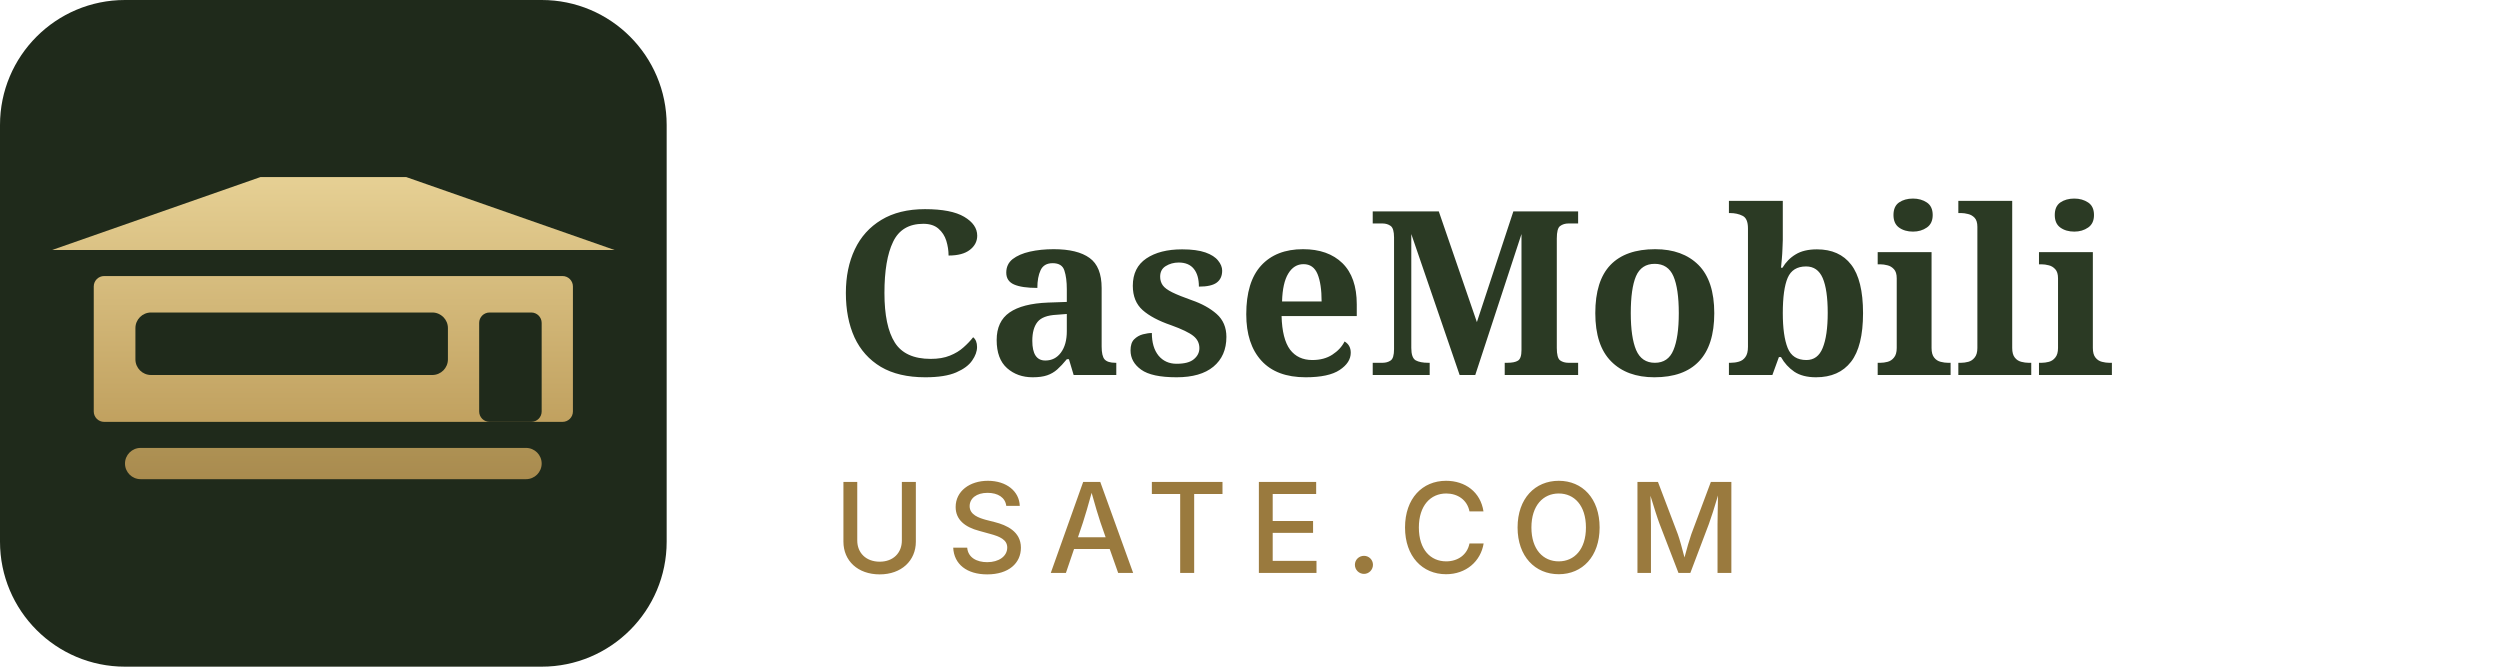
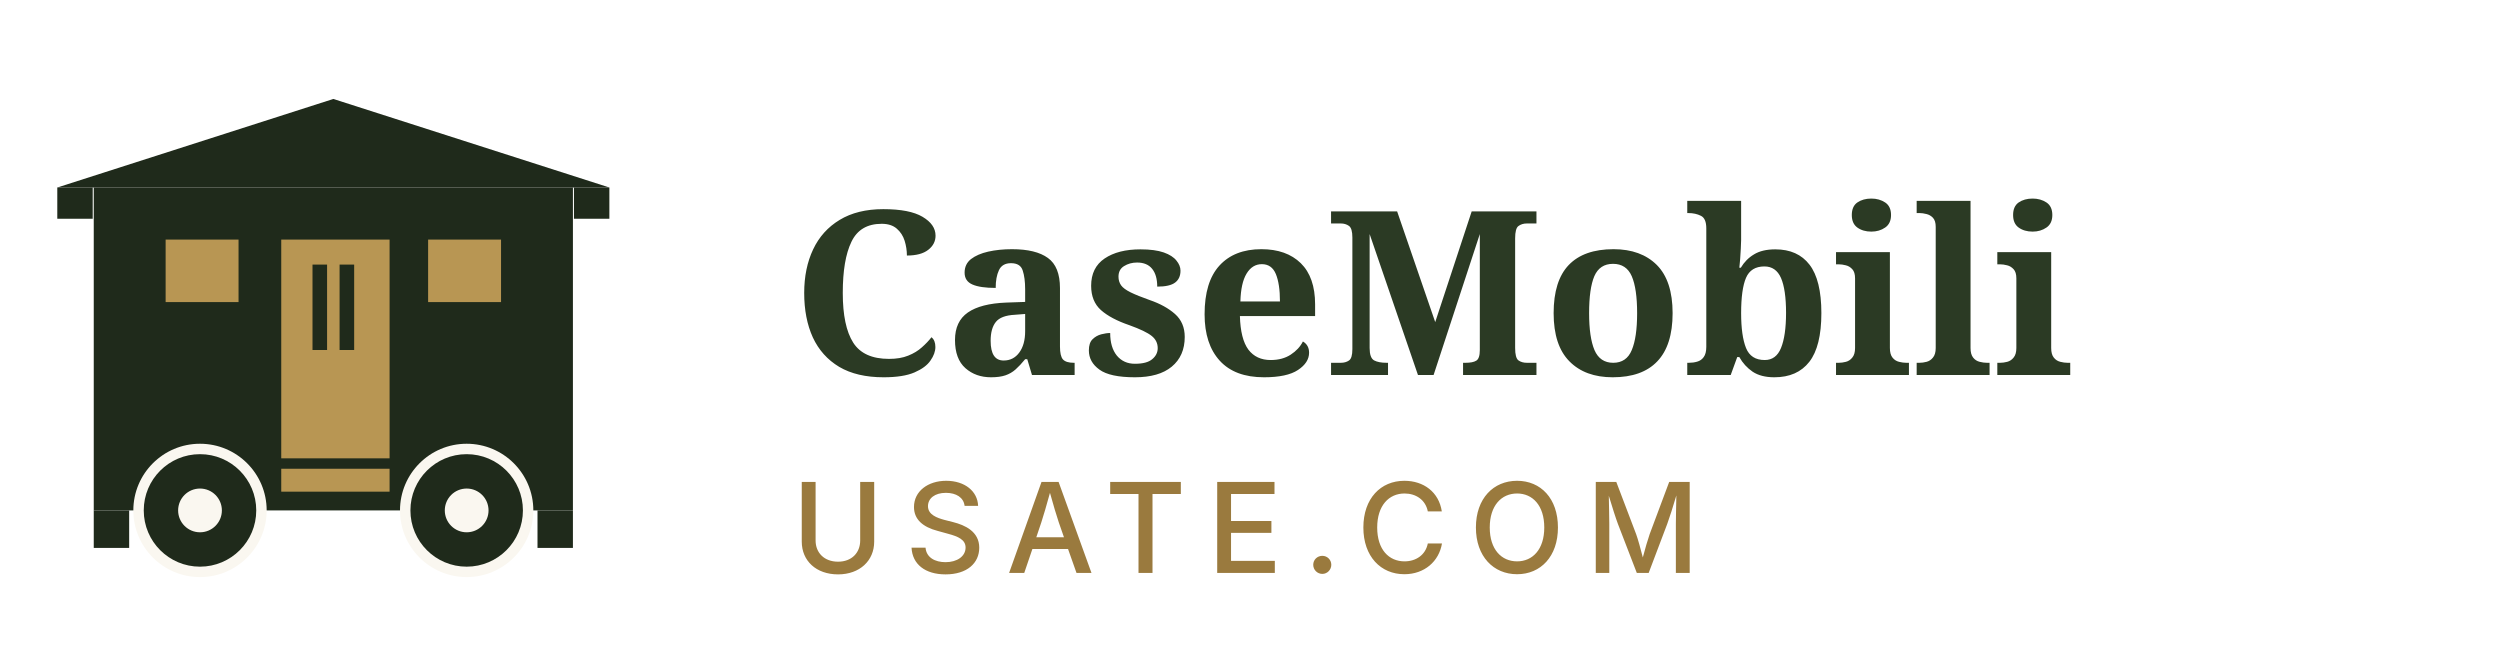
<svg xmlns="http://www.w3.org/2000/svg" viewBox="0 0 240 64" role="img" aria-label="CaseMobiliUsate.com">
-   <defs>
-     <linearGradient id="cmu" x1="32" y1="17" x2="32" y2="46" gradientUnits="userSpaceOnUse">
-       <stop offset="0" stop-color="#E6D094" />
-       <stop offset="1" stop-color="#B89653" />
-     </linearGradient>
-   </defs>
-   <rect x="0" y="0" width="64" height="64" rx="12" fill="#1F2A1B" />
-   <path d="M25 17 H39 L59 24 H5 Z" fill="url(#cmu)" />
-   <rect x="9" y="26.5" width="46" height="14" rx="1" fill="url(#cmu)" />
-   <rect x="13" y="30" width="30" height="6" rx="1.5" fill="#1F2A1B" />
-   <rect x="46" y="30" width="6" height="10.5" rx="1" fill="#1F2A1B" />
-   <rect x="12" y="43" width="40" height="3" rx="1.5" fill="url(#cmu)" opacity="0.9" />
-   <text x="80" y="36" font-family="Cormorant Garamond, Lora, Georgia, serif" font-weight="600" font-size="22" fill="#2B3A24">CaseMobili</text>
-   <text x="80" y="55" font-family="Inter, sans-serif" font-weight="500" font-size="12" letter-spacing="2" fill="#9A7A3E">USATE.COM</text>
+   <path d="M32 9.5 L58.5 18 H5.5 Z" fill="#1F2A1B" />
+   <rect x="5.5" y="18" width="3.4" height="3" fill="#1F2A1B" />
+   <rect x="55.1" y="18" width="3.4" height="3" fill="#1F2A1B" />
+   <rect x="9" y="18" width="46" height="31" fill="#1F2A1B" />
+   <rect x="9" y="49" width="3.4" height="3.6" fill="#1F2A1B" />
+   <rect x="51.6" y="49" width="3.4" height="3.6" fill="#1F2A1B" />
+   <rect x="15.9" y="23" width="7" height="6" fill="#B89653" />
+   <rect x="41.1" y="23" width="7" height="6" fill="#B89653" />
+   <rect x="27" y="23" width="10.4" height="21" fill="#B89653" />
+   <rect x="30" y="25.4" width="1.4" height="8.2" fill="#1F2A1B" />
+   <rect x="32.6" y="25.4" width="1.4" height="8.2" fill="#1F2A1B" />
+   <rect x="27" y="45" width="10.4" height="2.2" fill="#B89653" />
+   <circle cx="19.2" cy="49" r="6.4" fill="#FAF7F0" />
+   <circle cx="44.8" cy="49" r="6.4" fill="#FAF7F0" />
+   <circle cx="19.2" cy="49" r="5.4" fill="#1F2A1B" />
+   <circle cx="44.8" cy="49" r="5.4" fill="#1F2A1B" />
+   <circle cx="19.2" cy="49" r="2.1" fill="#FAF7F0" />
+   <circle cx="44.8" cy="49" r="2.1" fill="#FAF7F0" />
+   <text x="76" y="36" font-family="Cormorant Garamond, Lora, Georgia, serif" font-weight="600" font-size="22" fill="#2B3A24">CaseMobili</text>
+   <text x="76" y="55" font-family="Inter, sans-serif" font-weight="500" font-size="12" letter-spacing="2" fill="#9A7A3E">USATE.COM</text>
</svg>
